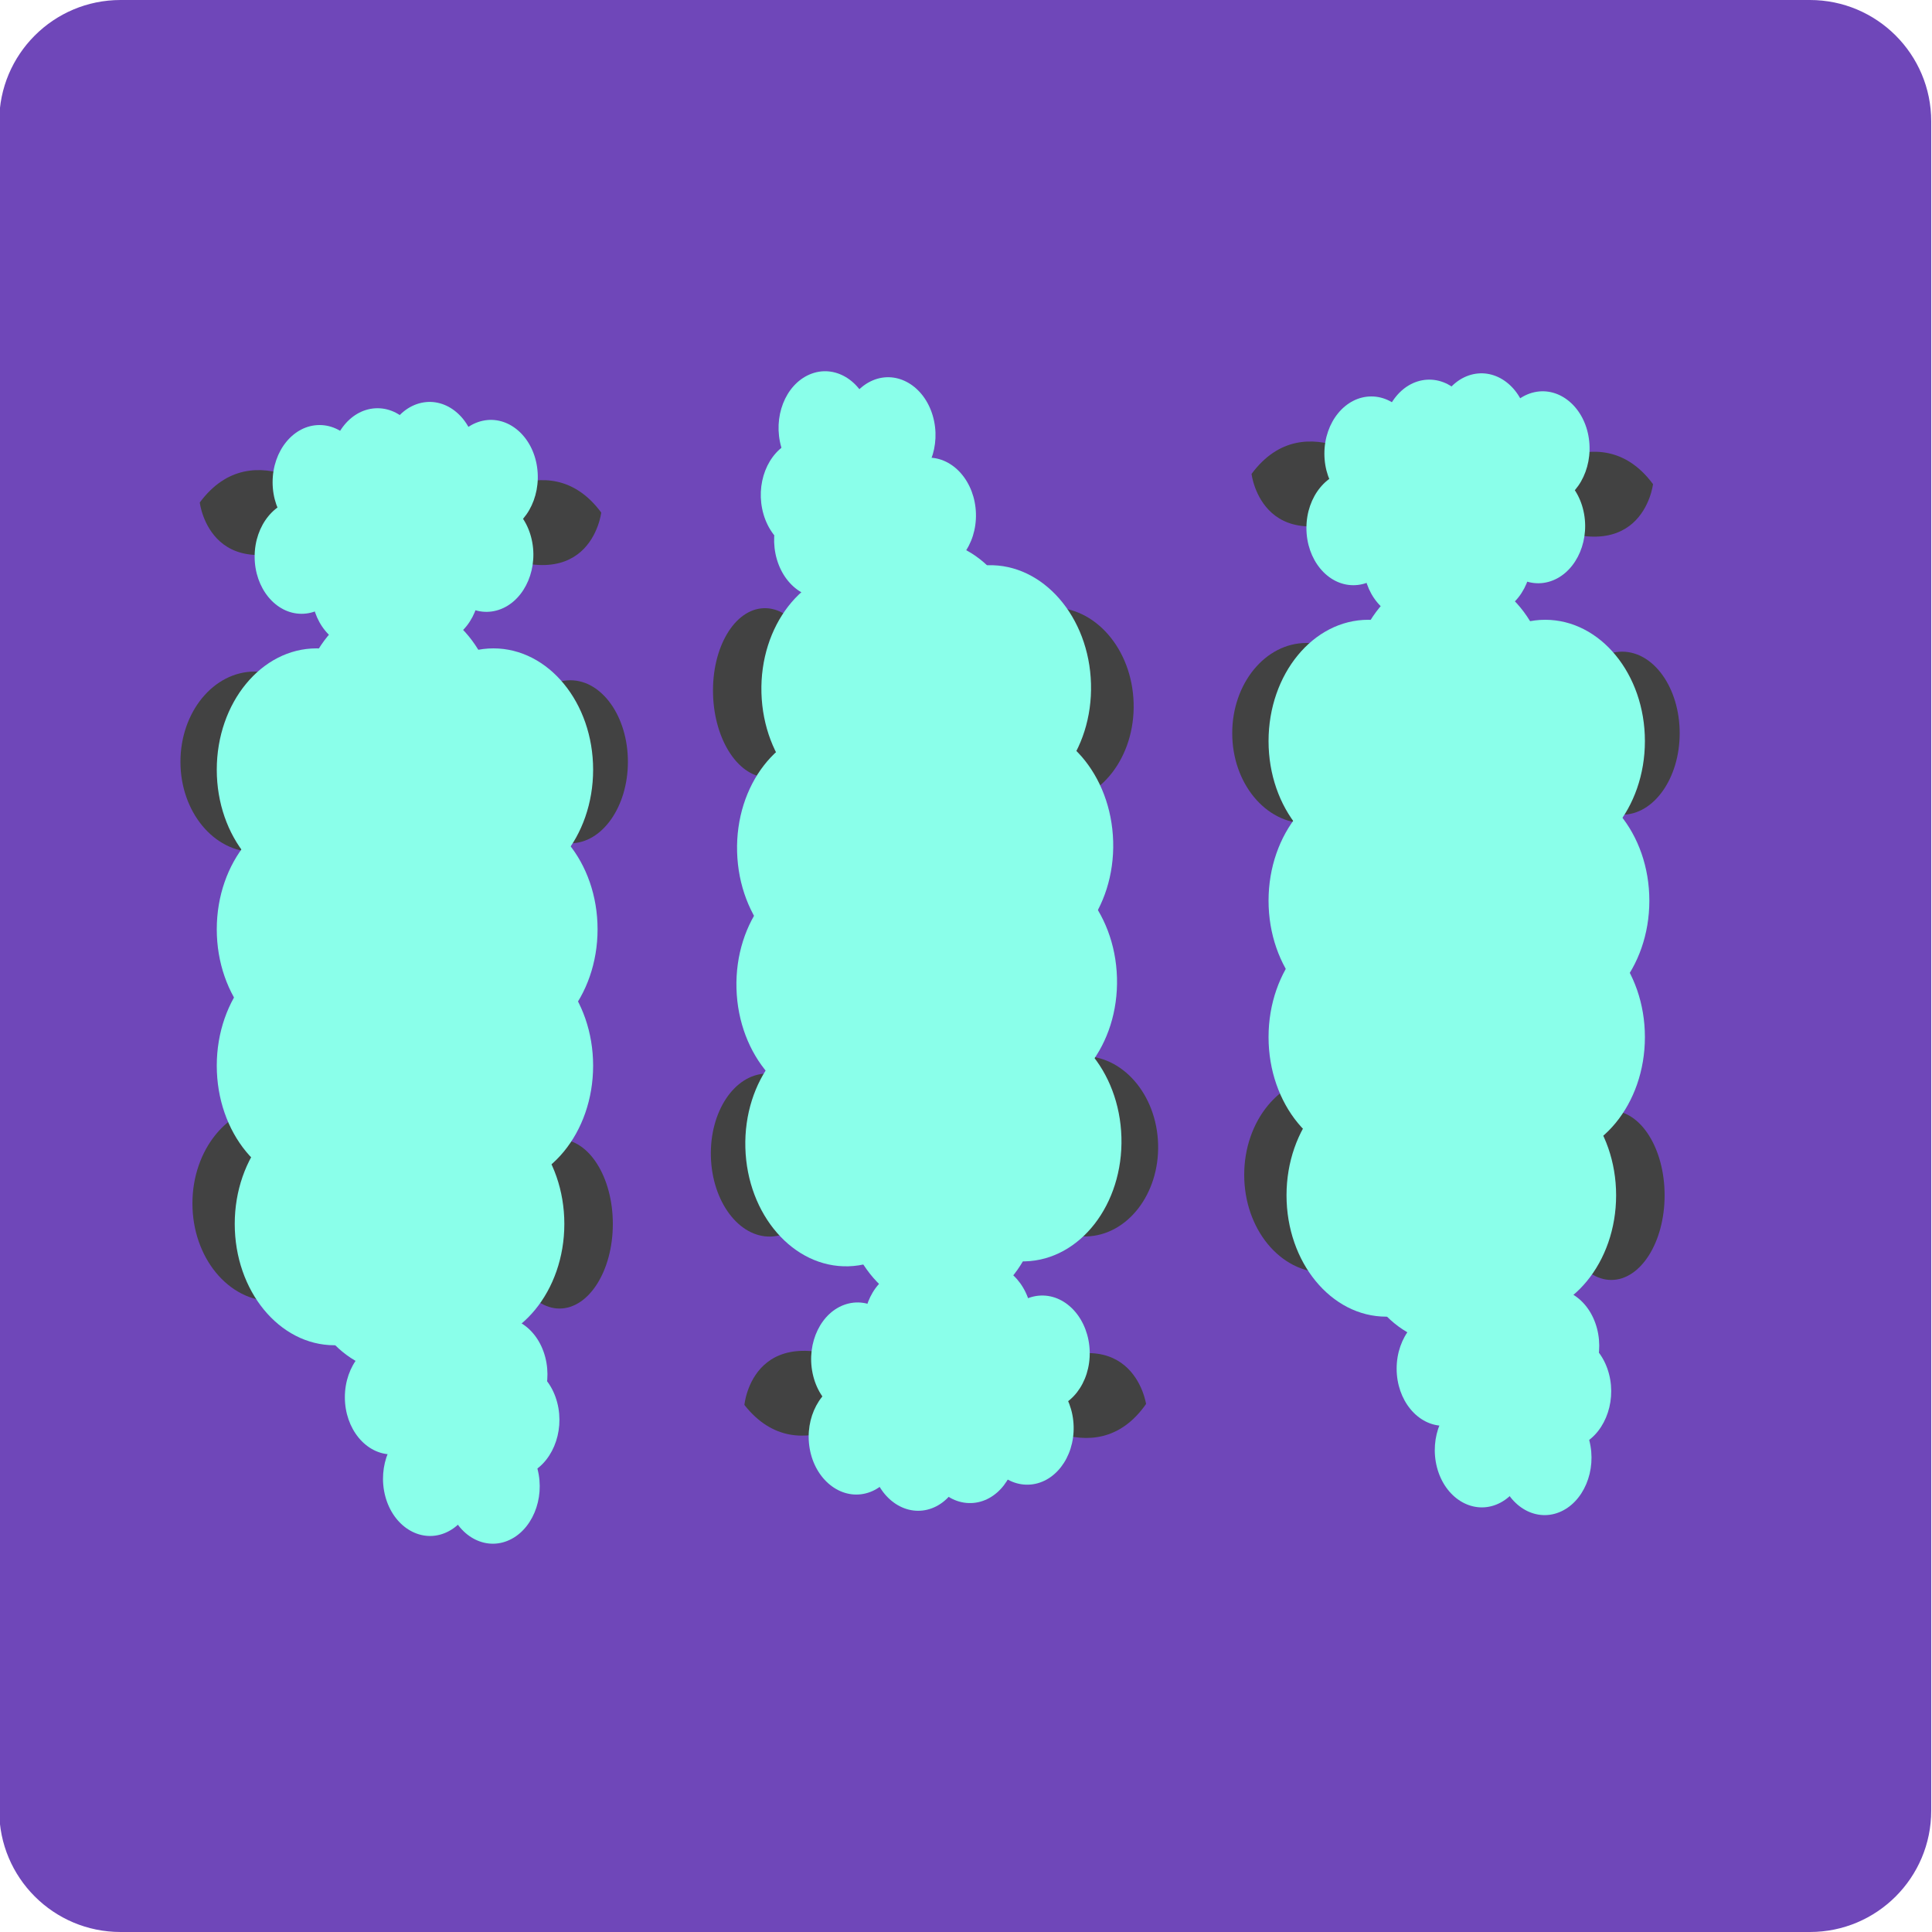
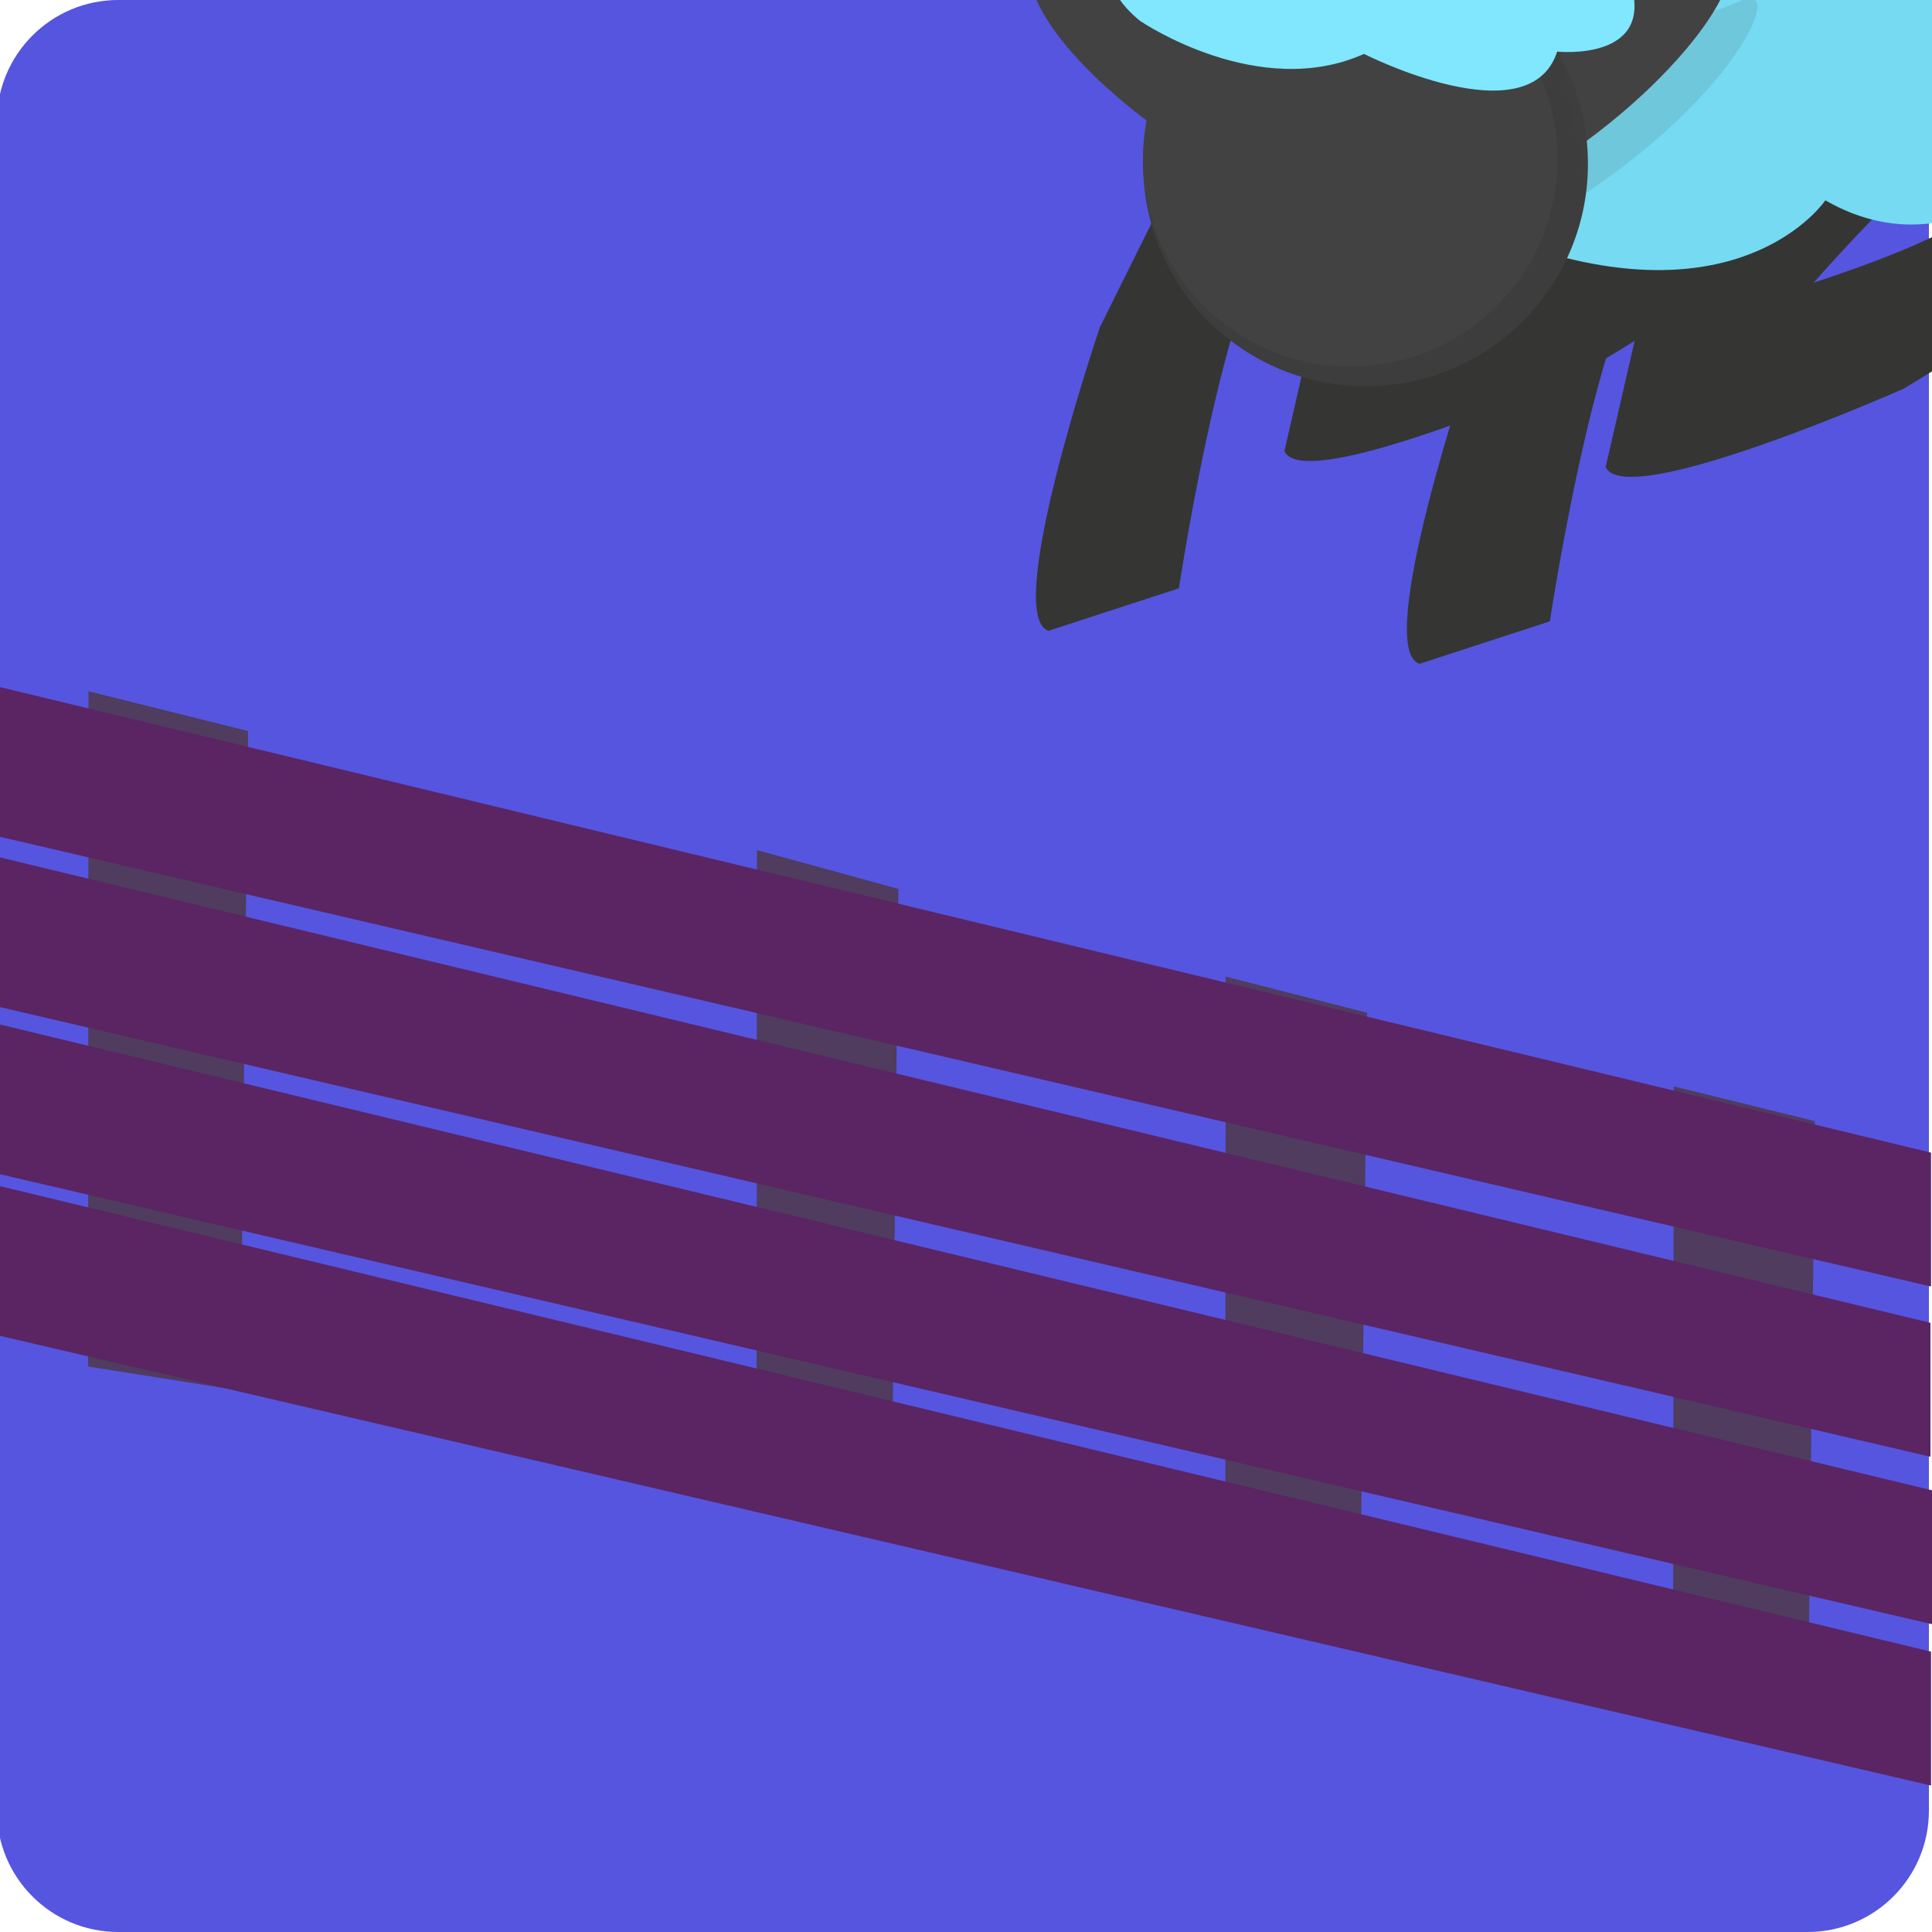
- <svg xmlns="http://www.w3.org/2000/svg" id="icon_3" data-name="icon 3" viewBox="0 0 100 100">
+ <svg xmlns="http://www.w3.org/2000/svg" viewBox="0 0 100 100">
  <defs>
    <style>
      .cls-1 {
-         fill: #8affea;
+         opacity: .13;
      }

-       .cls-2 {
-         fill: #6f47b9;
+       .cls-1, .cls-2 {
+         fill: #424242;
      }

      .cls-3 {
-         fill: #424242;
+         fill: #5555e0;
+       }
+ 
+       .cls-4 {
+         fill: #353534;
+       }
+ 
+       .cls-5 {
+         fill: #3d3d3d;
+       }
+ 
+       .cls-6 {
+         fill: #4f3c5e;
+       }
+ 
+       .cls-7 {
+         fill: #80e7ff;
+       }
+ 
+       .cls-8 {
+         fill: #75daf2;
+       }
+ 
+       .cls-9 {
+         fill: #5b2463;
      }
    </style>
  </defs>
-   <rect class="cls-2" x="-.04" width="100" height="100" rx="6.28" ry="6.28" />
-   <ellipse class="cls-3" cx="13.18" cy="39.43" rx="3.84" ry="4.67" />
-   <ellipse class="cls-3" cx="29.52" cy="39.43" rx="2.98" ry="4.22" />
-   <ellipse class="cls-3" cx="14.11" cy="62.29" rx="4.15" ry="5.06" />
-   <ellipse class="cls-3" cx="28.96" cy="63.35" rx="2.76" ry="4.38" />
-   <path class="cls-3" d="M24.09,26.59s4.21-3.87,7.03-.06c0,0-.57,4.87-6.72,1.57" />
-   <path class="cls-3" d="M17.37,26.07s-4.21-3.87-7.03-.06c0,0,.57,4.87,6.72,1.57" />
-   <ellipse class="cls-1" cx="25.54" cy="39.84" rx="5.16" ry="6.28" />
-   <ellipse class="cls-1" cx="25.77" cy="48.1" rx="5.16" ry="6.28" />
-   <ellipse class="cls-1" cx="25.54" cy="55.16" rx="5.16" ry="6.28" />
-   <ellipse class="cls-1" cx="24.05" cy="63.35" rx="5.16" ry="6.28" />
-   <ellipse class="cls-1" cx="17.31" cy="63.35" rx="5.16" ry="6.28" />
-   <ellipse class="cls-1" cx="16.38" cy="55.16" rx="5.16" ry="6.28" />
-   <ellipse class="cls-1" cx="16.38" cy="48.1" rx="5.16" ry="6.28" />
-   <ellipse class="cls-1" cx="16.38" cy="39.84" rx="5.16" ry="6.28" />
-   <ellipse class="cls-1" cx="20.61" cy="37.37" rx="5.16" ry="6.28" />
-   <ellipse class="cls-1" cx="20.61" cy="64.76" rx="5.16" ry="6.28" />
-   <ellipse class="cls-1" cx="19.74" cy="46.12" rx="5.16" ry="6.28" />
-   <ellipse class="cls-1" cx="19.74" cy="53.46" rx="5.16" ry="6.28" />
-   <path class="cls-1" d="M24.57,75.63c.41,1.56-.3,3.23-1.57,3.73s-2.65-.36-3.06-1.92.3-3.23,1.57-3.73,2.65.36,3.06,1.92Z" />
-   <path class="cls-1" d="M27.21,73.69c.41,1.56-.3,3.23-1.57,3.73s-2.65-.36-3.06-1.92.3-3.23,1.57-3.73,2.65.36,3.06,1.92Z" />
-   <path class="cls-1" d="M27.82,76.03c.41,1.56-.3,3.23-1.57,3.73s-2.65-.36-3.06-1.92.3-3.23,1.57-3.73,2.65.36,3.06,1.92Z" />
-   <ellipse class="cls-1" cx="20.28" cy="72.32" rx="2.43" ry="2.96" />
-   <ellipse class="cls-1" cx="23.34" cy="71.89" rx="2.43" ry="2.96" />
-   <ellipse class="cls-1" cx="23.09" cy="74.33" rx="2.43" ry="2.96" />
-   <path class="cls-1" d="M25.59,72.18c.41,1.56-.3,3.23-1.57,3.73s-2.65-.36-3.06-1.92.3-3.23,1.57-3.73,2.65.36,3.06,1.92Z" />
-   <path class="cls-1" d="M28.22,70.24c.41,1.56-.3,3.23-1.57,3.73s-2.65-.36-3.06-1.92.3-3.23,1.57-3.73,2.65.36,3.06,1.92Z" />
-   <path class="cls-1" d="M28.84,72.59c.41,1.56-.3,3.23-1.57,3.73s-2.65-.36-3.06-1.92.3-3.23,1.57-3.73,2.65.36,3.06,1.92Z" />
-   <ellipse class="cls-1" cx="15.61" cy="28.81" rx="2.43" ry="2.96" />
-   <ellipse class="cls-1" cx="18.63" cy="28.09" rx="2.43" ry="2.96" />
-   <ellipse class="cls-1" cx="18.55" cy="30.55" rx="2.43" ry="2.96" />
-   <ellipse class="cls-1" cx="16.54" cy="24.96" rx="2.43" ry="2.96" />
-   <ellipse class="cls-1" cx="19.54" cy="24.09" rx="2.43" ry="2.96" />
-   <ellipse class="cls-1" cx="19.54" cy="26.55" rx="2.43" ry="2.96" />
-   <path class="cls-1" d="M23.01,25.22c-.23-1.61.65-3.15,1.97-3.44s2.59.79,2.82,2.4-.65,3.15-1.97,3.44-2.59-.79-2.82-2.4Z" />
-   <path class="cls-1" d="M19.84,24.29c-.23-1.61.65-3.15,1.97-3.44s2.59.79,2.82,2.4-.65,3.15-1.97,3.44-2.59-.79-2.82-2.4Z" />
-   <path class="cls-1" d="M22.8,29.34c-.29-1.6.54-3.18,1.85-3.53s2.61.66,2.9,2.26-.54,3.18-1.85,3.53-2.61-.66-2.9-2.26Z" />
-   <path class="cls-1" d="M20.03,30.97c-.29-1.6.54-3.18,1.85-3.53s2.61.66,2.9,2.26-.54,3.18-1.85,3.53-2.61-.66-2.9-2.26Z" />
-   <path class="cls-1" d="M19.59,28.57c-.29-1.6.54-3.18,1.85-3.53s2.61.66,2.9,2.26-.54,3.18-1.85,3.53-2.61-.66-2.9-2.26Z" />
-   <ellipse class="cls-3" cx="56.11" cy="59.33" rx="3.84" ry="4.67" transform="translate(-1.64 1.59) rotate(-1.6)" />
-   <ellipse class="cls-3" cx="39.77" cy="59.79" rx="2.98" ry="4.22" transform="translate(-1.65 1.13) rotate(-1.6)" />
-   <ellipse class="cls-3" cx="54.53" cy="36.5" rx="4.15" ry="5.06" transform="translate(-1 1.54) rotate(-1.6)" />
-   <ellipse class="cls-3" cx="39.67" cy="35.86" rx="2.76" ry="4.38" transform="translate(-.99 1.12) rotate(-1.6)" />
-   <path class="cls-3" d="M45.56,72.46s-4.1,3.98-7.03.26c0,0,.44-4.88,6.67-1.76" />
-   <path class="cls-3" d="M52.29,72.8s4.32,3.75,7.03-.13c0,0-.71-4.85-6.76-1.39" />
-   <ellipse class="cls-1" cx="43.74" cy="59.26" rx="5.16" ry="6.28" transform="translate(-1.64 1.25) rotate(-1.6)" />
-   <ellipse class="cls-1" cx="43.28" cy="51.02" rx="5.16" ry="6.28" transform="translate(-1.41 1.23) rotate(-1.6)" />
-   <ellipse class="cls-1" cx="43.31" cy="43.95" rx="5.16" ry="6.28" transform="translate(-1.21 1.23) rotate(-1.6)" />
-   <ellipse class="cls-1" cx="44.57" cy="35.72" rx="5.16" ry="6.28" transform="translate(-.98 1.26) rotate(-1.6)" />
-   <ellipse class="cls-1" cx="51.31" cy="35.53" rx="5.16" ry="6.28" transform="translate(-.97 1.45) rotate(-1.6)" />
-   <ellipse class="cls-1" cx="52.46" cy="43.7" rx="5.16" ry="6.28" transform="translate(-1.2 1.48) rotate(-1.6)" />
-   <ellipse class="cls-1" cx="52.66" cy="50.75" rx="5.16" ry="6.28" transform="translate(-1.4 1.49) rotate(-1.6)" />
-   <ellipse class="cls-1" cx="52.89" cy="59.01" rx="5.16" ry="6.28" transform="translate(-1.63 1.5) rotate(-1.6)" />
-   <ellipse class="cls-1" cx="48.73" cy="61.6" rx="5.16" ry="6.28" transform="translate(-1.7 1.39) rotate(-1.6)" />
-   <ellipse class="cls-1" cx="47.97" cy="34.22" rx="5.16" ry="6.28" transform="translate(-.94 1.35) rotate(-1.6)" />
-   <ellipse class="cls-1" cx="49.36" cy="52.82" rx="5.16" ry="6.28" transform="translate(-1.46 1.4) rotate(-1.6)" />
-   <ellipse class="cls-1" cx="49.15" cy="45.48" rx="5.16" ry="6.28" transform="translate(-1.25 1.39) rotate(-1.6)" />
-   <path class="cls-1" d="M43.7,23.46c-.45-1.55.2-3.23,1.47-3.77s2.66.29,3.11,1.83-.2,3.23-1.47,3.77-2.66-.29-3.11-1.83Z" />
-   <path class="cls-1" d="M41.13,25.48c-.45-1.55.2-3.23,1.47-3.77s2.66.29,3.11,1.83-.2,3.23-1.47,3.77-2.66-.29-3.11-1.83Z" />
-   <path class="cls-1" d="M40.44,23.15c-.45-1.55.2-3.23,1.47-3.77s2.66.29,3.11,1.83-.2,3.23-1.47,3.77-2.66-.29-3.11-1.83Z" />
-   <ellipse class="cls-1" cx="48.09" cy="26.65" rx="2.43" ry="2.96" transform="translate(-.73 1.35) rotate(-1.6)" />
-   <ellipse class="cls-1" cx="45.05" cy="27.16" rx="2.43" ry="2.96" transform="translate(-.74 1.27) rotate(-1.6)" />
-   <ellipse class="cls-1" cx="45.22" cy="24.71" rx="2.43" ry="2.96" transform="translate(-.67 1.27) rotate(-1.6)" />
-   <path class="cls-1" d="M42.78,26.94c-.45-1.55.2-3.23,1.47-3.77s2.66.29,3.11,1.83-.2,3.23-1.47,3.77-2.66-.29-3.11-1.83Z" />
-   <path class="cls-1" d="M40.21,28.95c-.45-1.55.2-3.23,1.47-3.77s2.66.29,3.11,1.83-.2,3.23-1.47,3.77-2.66-.29-3.11-1.83Z" />
-   <path class="cls-1" d="M39.52,26.62c-.45-1.55.2-3.23,1.47-3.77s2.66.29,3.11,1.83-.2,3.23-1.47,3.77-2.66-.29-3.11-1.83Z" />
-   <ellipse class="cls-1" cx="53.97" cy="70.01" rx="2.43" ry="2.96" transform="translate(-1.93 1.54) rotate(-1.6)" />
-   <ellipse class="cls-1" cx="50.98" cy="70.82" rx="2.43" ry="2.96" transform="translate(-1.96 1.45) rotate(-1.6)" />
-   <ellipse class="cls-1" cx="50.99" cy="68.36" rx="2.43" ry="2.96" transform="translate(-1.89 1.45) rotate(-1.6)" />
-   <ellipse class="cls-1" cx="53.14" cy="73.89" rx="2.43" ry="2.96" transform="translate(-2.04 1.51) rotate(-1.6)" />
-   <ellipse class="cls-1" cx="50.18" cy="74.84" rx="2.43" ry="2.96" transform="translate(-2.07 1.43) rotate(-1.6)" />
-   <ellipse class="cls-1" cx="50.11" cy="72.38" rx="2.43" ry="2.96" transform="translate(-2 1.43) rotate(-1.6)" />
-   <path class="cls-1" d="M46.67,73.81c.28,1.6-.56,3.17-1.87,3.49s-2.61-.72-2.89-2.32.56-3.17,1.87-3.49,2.61.72,2.89,2.32Z" />
-   <path class="cls-1" d="M49.87,74.65c.28,1.6-.56,3.17-1.87,3.49s-2.61-.72-2.89-2.32.56-3.17,1.87-3.49,2.61.72,2.89,2.32Z" />
-   <path class="cls-1" d="M46.77,69.68c.33,1.59-.45,3.19-1.75,3.58s-2.63-.59-2.96-2.18.45-3.19,1.75-3.58,2.63.59,2.96,2.18Z" />
-   <path class="cls-1" d="M49.49,67.97c.33,1.59-.45,3.19-1.75,3.58s-2.63-.59-2.96-2.18.45-3.19,1.75-3.58,2.63.59,2.96,2.18Z" />
-   <path class="cls-1" d="M50,70.36c.33,1.59-.45,3.19-1.75,3.58s-2.63-.59-2.96-2.18.45-3.19,1.75-3.58,2.63.59,2.96,2.18Z" />
-   <ellipse class="cls-3" cx="67.62" cy="37.95" rx="3.84" ry="4.67" />
-   <ellipse class="cls-3" cx="83.96" cy="37.95" rx="2.98" ry="4.22" />
-   <ellipse class="cls-3" cx="68.55" cy="60.81" rx="4.15" ry="5.06" />
-   <ellipse class="cls-3" cx="83.4" cy="61.87" rx="2.76" ry="4.38" />
-   <path class="cls-3" d="M78.53,25.12s4.21-3.87,7.03-.06c0,0-.57,4.87-6.72,1.57" />
-   <path class="cls-3" d="M71.81,24.59s-4.21-3.87-7.03-.06c0,0,.57,4.87,6.72,1.57" />
-   <ellipse class="cls-1" cx="79.98" cy="38.36" rx="5.16" ry="6.28" />
-   <ellipse class="cls-1" cx="80.21" cy="46.62" rx="5.16" ry="6.28" />
-   <ellipse class="cls-1" cx="79.98" cy="53.68" rx="5.16" ry="6.28" />
-   <ellipse class="cls-1" cx="78.49" cy="61.87" rx="5.16" ry="6.28" />
-   <ellipse class="cls-1" cx="71.75" cy="61.87" rx="5.16" ry="6.28" />
-   <ellipse class="cls-1" cx="70.82" cy="53.68" rx="5.16" ry="6.28" />
-   <ellipse class="cls-1" cx="70.82" cy="46.62" rx="5.16" ry="6.28" />
-   <ellipse class="cls-1" cx="70.82" cy="38.36" rx="5.16" ry="6.28" />
-   <ellipse class="cls-1" cx="75.05" cy="35.89" rx="5.16" ry="6.28" />
-   <ellipse class="cls-1" cx="75.05" cy="63.28" rx="5.16" ry="6.28" />
-   <ellipse class="cls-1" cx="74.18" cy="44.64" rx="5.16" ry="6.28" />
-   <ellipse class="cls-1" cx="74.18" cy="51.98" rx="5.16" ry="6.28" />
-   <path class="cls-1" d="M79.01,74.15c.41,1.56-.3,3.23-1.57,3.73s-2.65-.36-3.06-1.92.3-3.23,1.57-3.73,2.65.36,3.06,1.92Z" />
-   <path class="cls-1" d="M81.65,72.21c.41,1.56-.3,3.23-1.57,3.73s-2.65-.36-3.06-1.92.3-3.23,1.57-3.73,2.65.36,3.06,1.92Z" />
-   <path class="cls-1" d="M82.26,74.55c.41,1.56-.3,3.23-1.57,3.73s-2.65-.36-3.06-1.92.3-3.23,1.57-3.73,2.65.36,3.06,1.92Z" />
-   <ellipse class="cls-1" cx="74.72" cy="70.84" rx="2.43" ry="2.96" />
-   <ellipse class="cls-1" cx="77.77" cy="70.41" rx="2.43" ry="2.96" />
-   <ellipse class="cls-1" cx="77.53" cy="72.86" rx="2.43" ry="2.96" />
-   <path class="cls-1" d="M80.03,70.7c.41,1.56-.3,3.23-1.57,3.73s-2.65-.36-3.06-1.92.3-3.23,1.57-3.73,2.65.36,3.06,1.92Z" />
-   <path class="cls-1" d="M82.66,68.76c.41,1.56-.3,3.23-1.57,3.73s-2.65-.36-3.06-1.92.3-3.23,1.57-3.73,2.65.36,3.06,1.92Z" />
-   <path class="cls-1" d="M83.28,71.11c.41,1.56-.3,3.23-1.57,3.73s-2.65-.36-3.06-1.92.3-3.23,1.57-3.73,2.65.36,3.06,1.92Z" />
-   <ellipse class="cls-1" cx="70.05" cy="27.33" rx="2.43" ry="2.96" />
-   <ellipse class="cls-1" cx="73.07" cy="26.61" rx="2.43" ry="2.96" />
-   <ellipse class="cls-1" cx="72.99" cy="29.07" rx="2.43" ry="2.96" />
-   <ellipse class="cls-1" cx="70.98" cy="23.48" rx="2.43" ry="2.96" />
-   <ellipse class="cls-1" cx="73.98" cy="22.61" rx="2.43" ry="2.96" />
-   <ellipse class="cls-1" cx="73.98" cy="25.07" rx="2.43" ry="2.96" />
-   <path class="cls-1" d="M77.45,23.74c-.23-1.61.65-3.15,1.97-3.44s2.59.79,2.82,2.4-.65,3.15-1.97,3.44-2.59-.79-2.82-2.4Z" />
-   <path class="cls-1" d="M74.28,22.81c-.23-1.61.65-3.15,1.97-3.44s2.59.79,2.82,2.4-.65,3.15-1.97,3.44-2.59-.79-2.82-2.4Z" />
-   <path class="cls-1" d="M77.24,27.86c-.29-1.6.54-3.18,1.85-3.53s2.61.66,2.9,2.26-.54,3.18-1.85,3.53-2.61-.66-2.9-2.26Z" />
-   <path class="cls-1" d="M74.47,29.49c-.29-1.6.54-3.18,1.85-3.53s2.61.66,2.9,2.26-.54,3.18-1.85,3.53-2.61-.66-2.9-2.26Z" />
-   <path class="cls-1" d="M74.03,27.09c-.29-1.6.54-3.18,1.85-3.53s2.61.66,2.9,2.26-.54,3.18-1.85,3.53-2.61-.66-2.9-2.26Z" />
+   <g id="icon_3" data-name="icon 3">
+     <rect class="cls-3" x="-.16" width="100" height="100" rx="6.28" ry="6.28" />
+     <path class="cls-4" d="M71.7,9.98s9.45-12.62,11.48-11.09l1.99,6.81s-14.14,13.15-12.46,15.93-4.65-5.17-4.65-5.17l3.63-6.48Z" />
+     <path class="cls-4" d="M81.92,19.29s-14.41,6.39-15.44,4.06l1.59-6.92s18.77-4.56,18.66-7.8,1.53,6.78,1.53,6.78l-6.34,3.88Z" />
+     <polygon class="cls-6" points="39.18 44 39.16 78.19 46.14 79.42 46.5 46.01 39.18 44" />
+     <polygon class="cls-6" points="4.58 35.78 4.56 70.73 12.44 71.98 12.84 37.84 4.58 35.78" />
+     <polygon class="cls-6" points="86.63 56.23 86.6 86.7 93.59 87.79 93.94 58.03 86.63 56.23" />
+     <polygon class="cls-6" points="63.44 50.55 63.42 82.29 70.4 83.42 70.76 52.42 63.44 50.55" />
+     <polygon class="cls-9" points="-.27 35.5 99.95 59.66 99.95 66.59 -.27 43.25 -.27 35.5" />
+     <polygon class="cls-9" points="-.29 44.31 99.92 68.47 99.92 75.4 -.29 52.06 -.29 44.31" />
+     <polygon class="cls-9" points="-.16 52.99 100.05 77.15 100.05 84.08 -.16 60.74 -.16 52.99" />
+     <polygon class="cls-9" points="-.27 61.33 99.95 85.49 99.95 92.42 -.27 69.08 -.27 61.33" />
+     <path class="cls-4" d="M88.33,10.8S97.78-1.82,99.81-.29l1.99,6.81s-14.14,13.15-12.46,15.93-4.65-5.17-4.65-5.17l3.63-6.48Z" />
+     <path class="cls-4" d="M76.14,18.62s-5.08,14.93-2.67,15.74l6.75-2.2s2.87-19.1,6.12-19.28-6.89-.92-6.89-.92l-3.3,6.65Z" />
+     <path class="cls-4" d="M56.94,16.91s-5.08,14.93-2.67,15.74l6.75-2.2s2.87-19.1,6.12-19.28-6.89-.92-6.89-.92l-3.3,6.65Z" />
+     <path class="cls-4" d="M98.55,20.11s-14.41,6.39-15.44,4.06l1.59-6.92s18.77-4.56,18.66-7.8,1.53,6.78,1.53,6.78l-6.34,3.88Z" />
+     <path class="cls-8" d="M64.76-1.39s3.29-14.69,14.66-13.79c0,0-3.2-12.95,14.29-13.7,0,0,1.72-9.6,15.69-9.77,0,0,22.61-9.59,24.63,16.85,0,0-.8,4.17-3.89,4.85,0,0-4.77,13.82-14.51,14.37,0,0-2.44,8.5-7.23,8.7,0,0-6.25,8.66-13.92,4.25,0,0-3.63,5.4-13.39,2.99" />
+   </g>
+   <g id="Layer_19" data-name="Layer 19">
+     <path class="cls-2" d="M79.14.67s6.96-1.06,9.41-2.22-.08,4.65-7.93,9.9" />
+     <path class="cls-2" d="M53.79-3.6s4.58,3.99,9.72,3.07l-3.52,7.24S50.88.44,53.79-3.6Z" />
+     <path class="cls-5" d="M82.19,8.34c.08,6.36-5.01,11.58-11.37,11.65s-11.58-5.01-11.65-11.37c-.05-3.7,1.66-7.01,4.34-9.15,1.93-1.54,4.37-2.47,7.03-2.5,6.36-.08,11.58,5.01,11.65,11.37Z" />
+     <path class="cls-2" d="M80.62,8.11c.07,5.93-4.67,10.79-10.6,10.86s-10.79-4.67-10.86-10.6c-.04-3.45,1.54-6.53,4.05-8.53,1.8-1.43,4.07-2.3,6.55-2.33,5.93-.07,10.79,4.67,10.86,10.6Z" />
+     <path class="cls-1" d="M80.65,2.28s6.96-1.06,9.41-2.22-.08,4.65-7.93,9.9" />
+     <path class="cls-7" d="M59.07,1.12s6.08,4.12,11.53,1.67c0,0,8.55,4.35,10-.12,0,0,5.37.57,3.67-3.93,0,0,.39-2.49-3.19-2.9,0,0-3.59-5.44-8.78-4.34,0,0-9.69-2.11-11.94,2.64,0,0-5.72,3.47-1.29,6.99Z" />
+   </g>
</svg>
